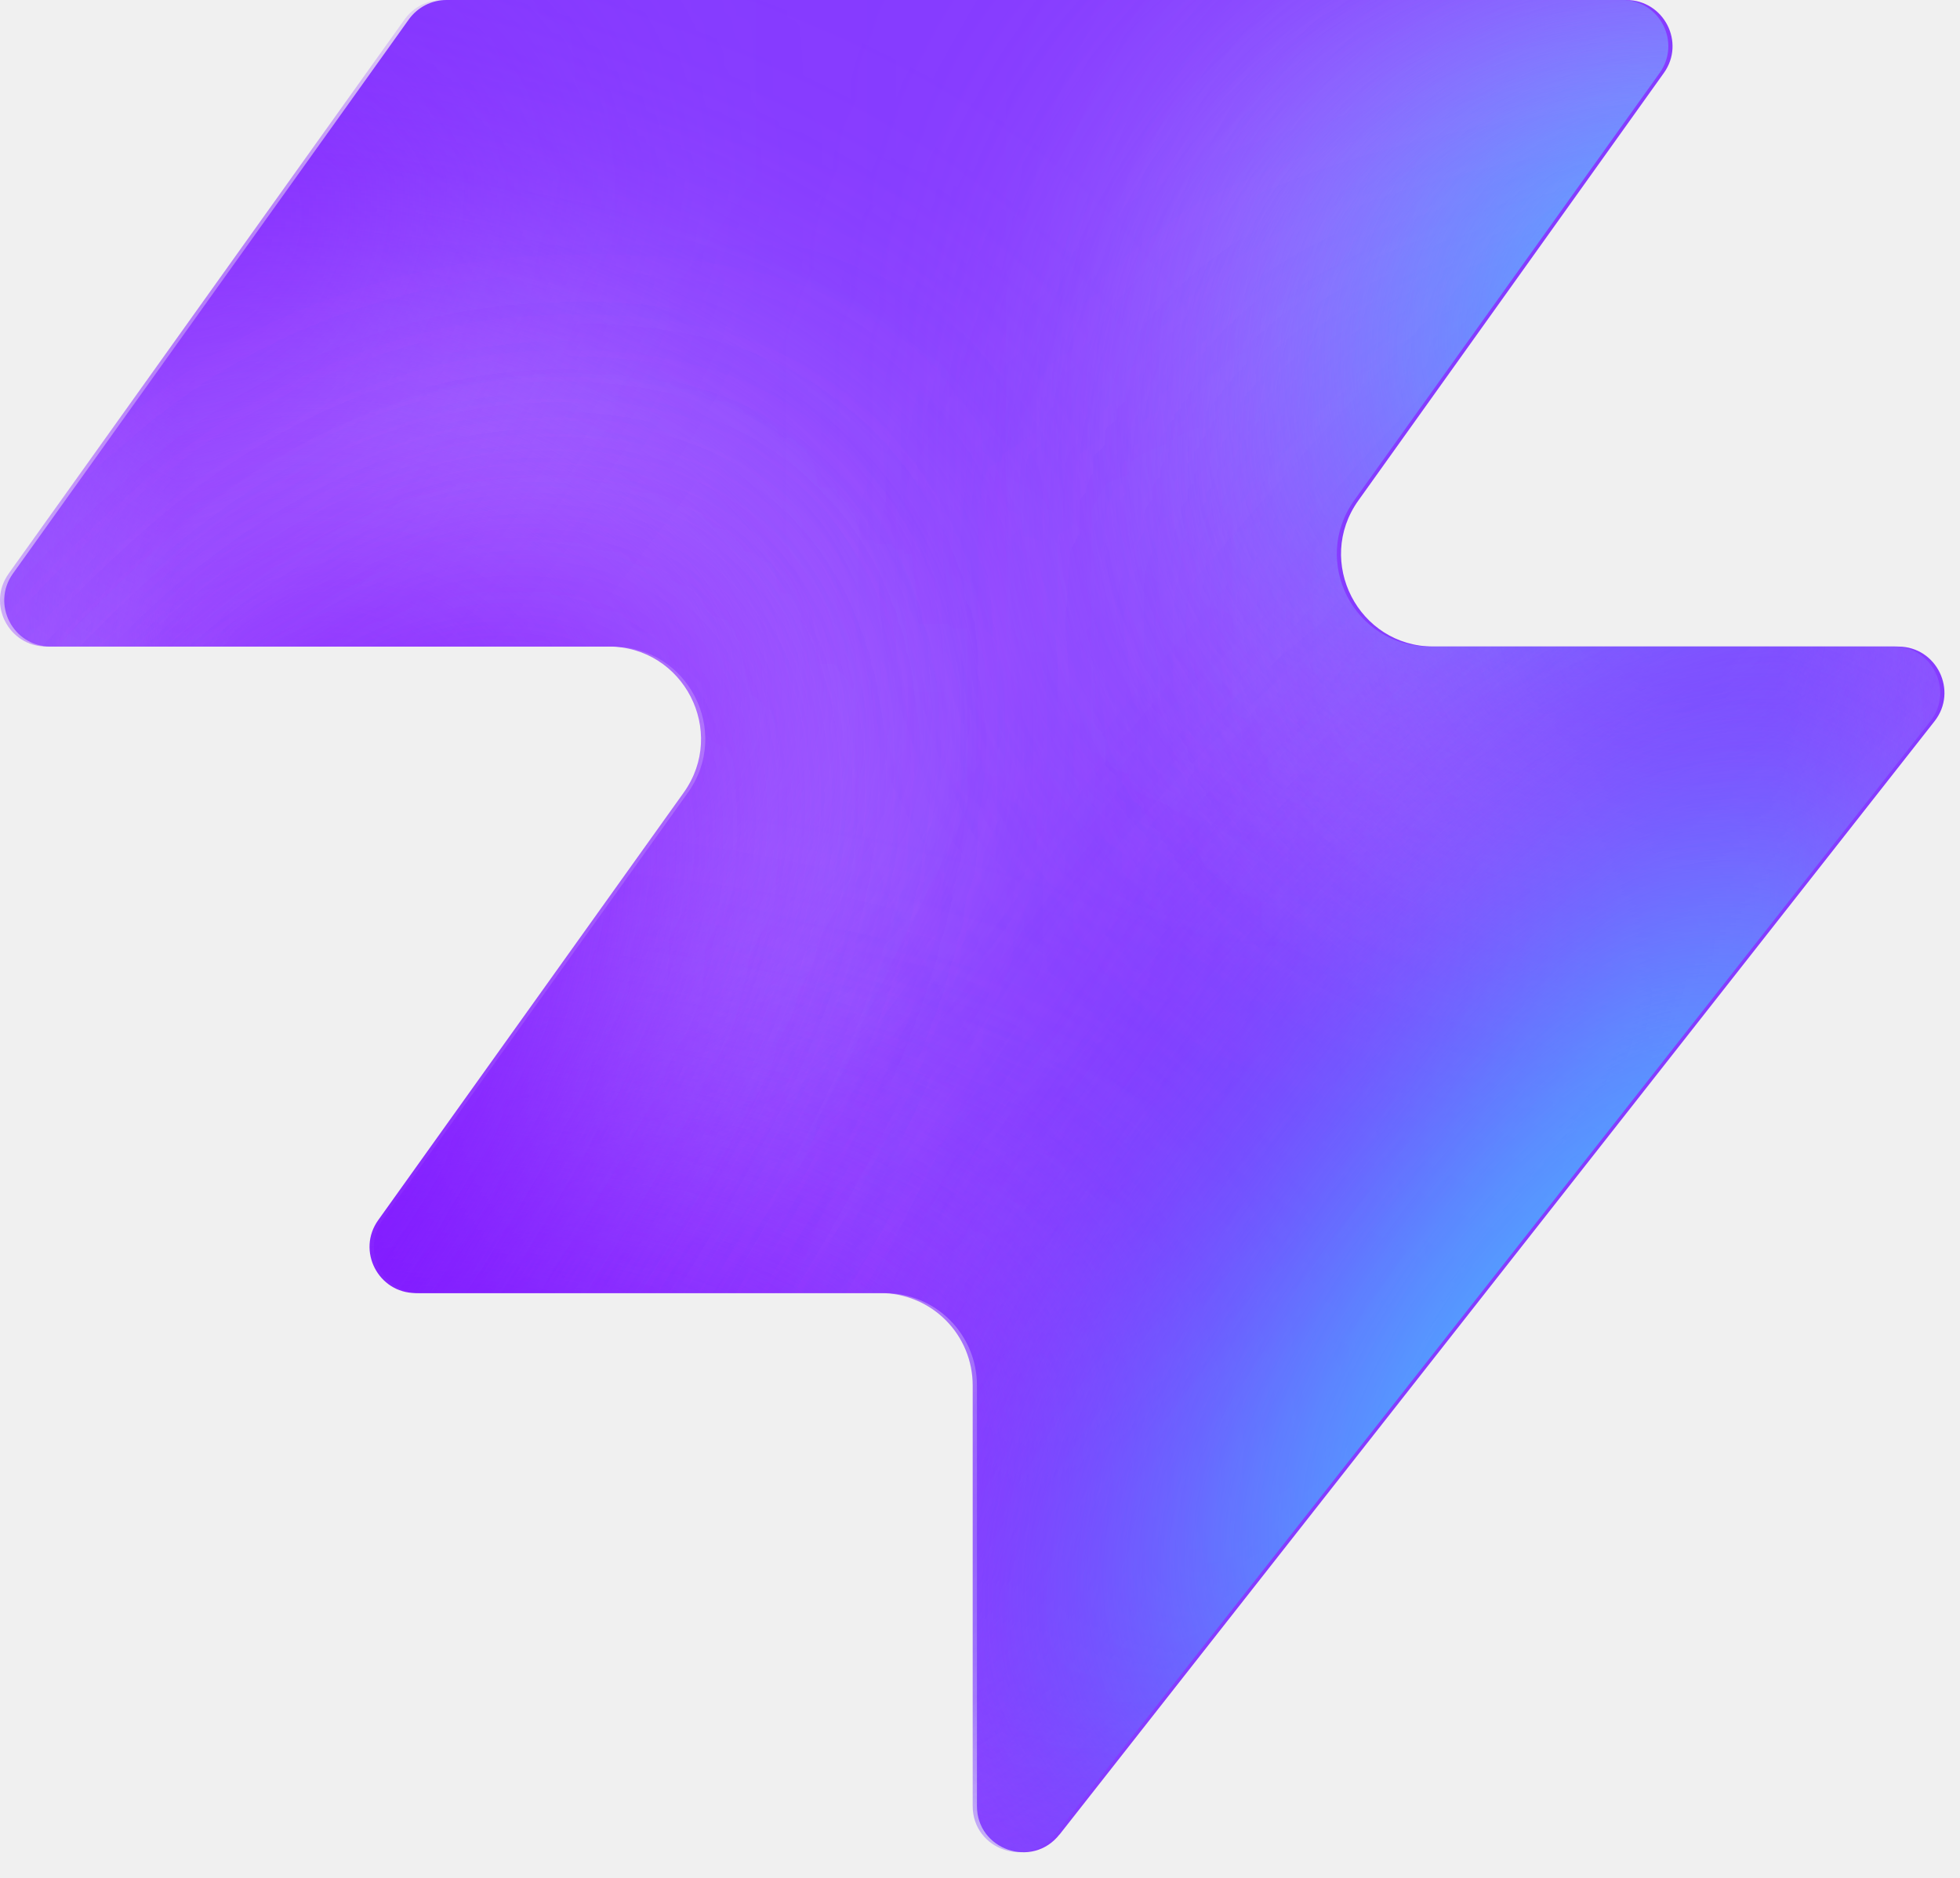
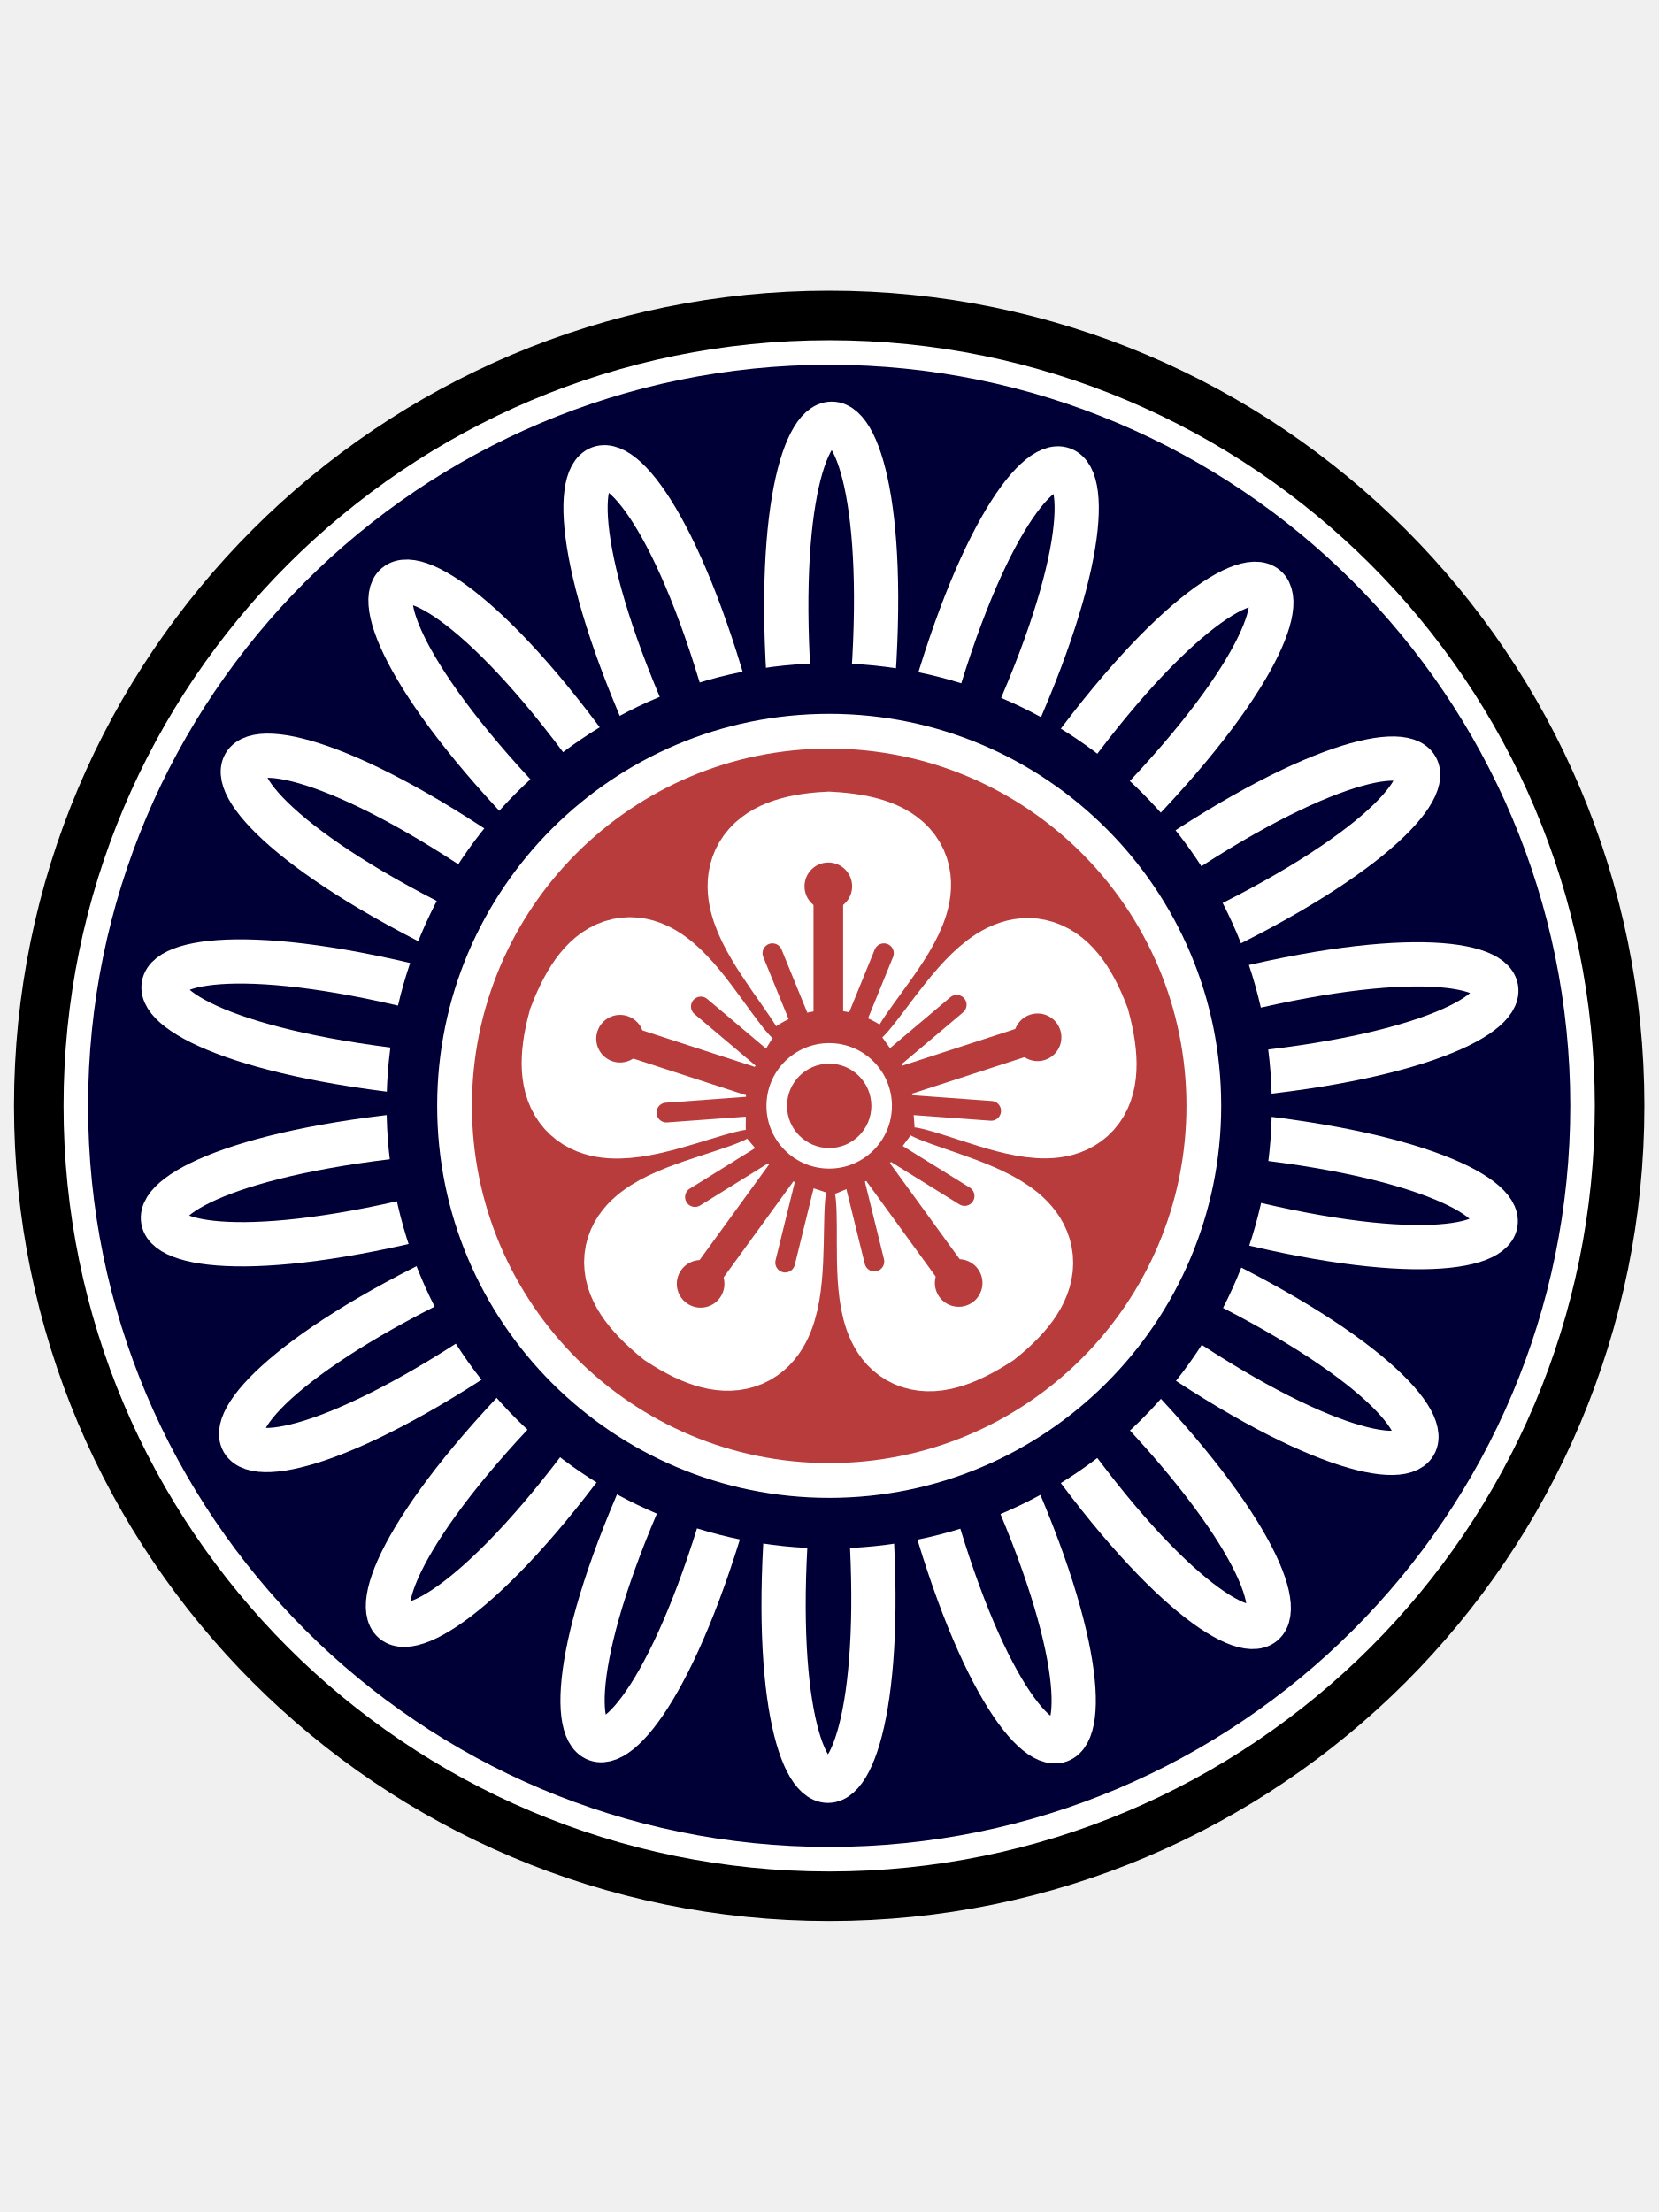
- <svg xmlns="http://www.w3.org/2000/svg" width="48" height="46" fill="none" viewBox="0 0 48 46">
-   <path fill="#863bff" d="M25.946 44.938c-.664.845-2.021.375-2.021-.698V33.937a2.26 2.26 0 0 0-2.262-2.262H10.287c-.92 0-1.456-1.04-.92-1.788l7.48-10.471c1.07-1.497 0-3.578-1.842-3.578H1.237c-.92 0-1.456-1.04-.92-1.788L10.013.474c.214-.297.556-.474.92-.474h28.894c.92 0 1.456 1.04.92 1.788l-7.48 10.471c-1.07 1.498 0 3.579 1.842 3.579h11.377c.943 0 1.473 1.088.89 1.83L25.947 44.94z" style="fill:#863bff;fill:color(display-p3 .525 .23 1);fill-opacity:1" />
-   <mask id="a" width="48" height="46" x="0" y="0" maskUnits="userSpaceOnUse" style="mask-type:alpha">
-     <path fill="#000" d="M25.842 44.938c-.664.844-2.021.375-2.021-.698V33.937a2.26 2.26 0 0 0-2.262-2.262H10.183c-.92 0-1.456-1.04-.92-1.788l7.48-10.471c1.07-1.498 0-3.579-1.842-3.579H1.133c-.92 0-1.456-1.04-.92-1.787L9.91.473c.214-.297.556-.474.92-.474h28.894c.92 0 1.456 1.04.92 1.788l-7.48 10.471c-1.07 1.498 0 3.578 1.842 3.578h11.377c.943 0 1.473 1.088.89 1.832L25.843 44.94z" style="fill:#000;fill-opacity:1" />
-   </mask>
-   <g mask="url(#a)">
-     <g filter="url(#b)">
-       <ellipse cx="5.508" cy="14.704" fill="#ede6ff" rx="5.508" ry="14.704" style="fill:#ede6ff;fill:color(display-p3 .927 .903 1);fill-opacity:1" transform="matrix(.00324 1 1 -.00324 -4.47 31.516)" />
-     </g>
-     <g filter="url(#c)">
-       <ellipse cx="10.399" cy="29.851" fill="#ede6ff" rx="10.399" ry="29.851" style="fill:#ede6ff;fill:color(display-p3 .927 .903 1);fill-opacity:1" transform="matrix(.00324 1 1 -.00324 -39.328 7.883)" />
-     </g>
-     <g filter="url(#d)">
-       <ellipse cx="5.508" cy="30.487" fill="#7e14ff" rx="5.508" ry="30.487" style="fill:#7e14ff;fill:color(display-p3 .492 .077 1);fill-opacity:1" transform="rotate(89.814 -25.913 -14.639)scale(1 -1)" />
-     </g>
-     <g filter="url(#e)">
-       <ellipse cx="5.508" cy="30.599" fill="#7e14ff" rx="5.508" ry="30.599" style="fill:#7e14ff;fill:color(display-p3 .492 .077 1);fill-opacity:1" transform="rotate(89.814 -32.644 -3.334)scale(1 -1)" />
-     </g>
-     <g filter="url(#f)">
-       <ellipse cx="5.508" cy="30.599" fill="#7e14ff" rx="5.508" ry="30.599" style="fill:#7e14ff;fill:color(display-p3 .492 .077 1);fill-opacity:1" transform="matrix(.00324 1 1 -.00324 -34.34 30.47)" />
-     </g>
-     <g filter="url(#g)">
-       <ellipse cx="14.072" cy="22.078" fill="#ede6ff" rx="14.072" ry="22.078" style="fill:#ede6ff;fill:color(display-p3 .927 .903 1);fill-opacity:1" transform="rotate(93.35 24.506 48.493)scale(-1 1)" />
-     </g>
-     <g filter="url(#h)">
-       <ellipse cx="3.47" cy="21.501" fill="#7e14ff" rx="3.47" ry="21.501" style="fill:#7e14ff;fill:color(display-p3 .492 .077 1);fill-opacity:1" transform="rotate(89.009 28.708 47.59)scale(-1 1)" />
-     </g>
-     <g filter="url(#i)">
-       <ellipse cx="3.47" cy="21.501" fill="#7e14ff" rx="3.47" ry="21.501" style="fill:#7e14ff;fill:color(display-p3 .492 .077 1);fill-opacity:1" transform="rotate(89.009 28.708 47.59)scale(-1 1)" />
-     </g>
-     <g filter="url(#j)">
-       <ellipse cx=".387" cy="8.972" fill="#7e14ff" rx="4.407" ry="29.108" style="fill:#7e14ff;fill:color(display-p3 .492 .077 1);fill-opacity:1" transform="rotate(39.51 .387 8.972)" />
-     </g>
-     <g filter="url(#k)">
-       <ellipse cx="47.523" cy="-6.092" fill="#7e14ff" rx="4.407" ry="29.108" style="fill:#7e14ff;fill:color(display-p3 .492 .077 1);fill-opacity:1" transform="rotate(37.892 47.523 -6.092)" />
-     </g>
-     <g filter="url(#l)">
-       <ellipse cx="41.412" cy="6.333" fill="#47bfff" rx="5.971" ry="9.665" style="fill:#47bfff;fill:color(display-p3 .28 .748 1);fill-opacity:1" transform="rotate(37.892 41.412 6.333)" />
-     </g>
-     <g filter="url(#m)">
-       <ellipse cx="-1.879" cy="38.332" fill="#7e14ff" rx="4.407" ry="29.108" style="fill:#7e14ff;fill:color(display-p3 .492 .077 1);fill-opacity:1" transform="rotate(37.892 -1.88 38.332)" />
-     </g>
-     <g filter="url(#n)">
-       <ellipse cx="-1.879" cy="38.332" fill="#7e14ff" rx="4.407" ry="29.108" style="fill:#7e14ff;fill:color(display-p3 .492 .077 1);fill-opacity:1" transform="rotate(37.892 -1.88 38.332)" />
-     </g>
-     <g filter="url(#o)">
-       <ellipse cx="35.651" cy="29.907" fill="#7e14ff" rx="4.407" ry="29.108" style="fill:#7e14ff;fill:color(display-p3 .492 .077 1);fill-opacity:1" transform="rotate(37.892 35.651 29.907)" />
-     </g>
-     <g filter="url(#p)">
-       <ellipse cx="38.418" cy="32.4" fill="#47bfff" rx="5.971" ry="15.297" style="fill:#47bfff;fill:color(display-p3 .28 .748 1);fill-opacity:1" transform="rotate(37.892 38.418 32.4)" />
+ <svg xmlns="http://www.w3.org/2000/svg" xmlns:ns1="http://www.openswatchbook.org/uri/2009/osb" xmlns:xlink="http://www.w3.org/1999/xlink" width="300" height="400" viewBox="0 0 300 400" id="svg2" version="1.1">
+   <defs id="defs4">
+     <linearGradient id="linearGradient10055" ns1:paint="solid">
+       <stop style="stop-color:#000000;stop-opacity:1;" offset="0" id="stop10057" />
+     </linearGradient>
+     <marker orient="auto" refY="0" refX="0" id="Arrow1Lstart" style="overflow:visible">
+       <path id="path4978" d="M 0,0 5,-5 -12.5,0 5,5 0,0 Z" style="fill:#000000;fill-opacity:1;fill-rule:evenodd;stroke:#ff5c00;stroke-width:1pt;stroke-opacity:1" transform="matrix(0.8,0,0,0.8,10,0)" />
+     </marker>
+     <clipPath clipPathUnits="userSpaceOnUse" id="clipPath4243">
+       <circle style="opacity:1;fill:#000000;fill-opacity:0.297;fill-rule:nonzero;stroke:#000000;stroke-width:19.133;stroke-linecap:butt;stroke-linejoin:round;stroke-miterlimit:4;stroke-dasharray:none;stroke-dashoffset:0;stroke-opacity:1" id="circle4245" cx="-264.66" cy="-198.207" r="293.954" />
+     </clipPath>
+     <clipPath clipPathUnits="userSpaceOnUse" id="clipPath7847">
+       <ellipse style="opacity:1;fill:#822600;fill-opacity:1;fill-rule:nonzero;stroke:none;stroke-width:12;stroke-linecap:round;stroke-linejoin:round;stroke-miterlimit:4;stroke-dasharray:none;stroke-dashoffset:0;stroke-opacity:1" id="ellipse7849" cx="394" cy="552.362" rx="349.495" ry="216" />
+     </clipPath>
+     <clipPath clipPathUnits="userSpaceOnUse" id="clipPath4243-1">
+       <circle style="opacity:1;fill:#000000;fill-opacity:0.297;fill-rule:nonzero;stroke:#000000;stroke-width:19.133;stroke-linecap:butt;stroke-linejoin:round;stroke-miterlimit:4;stroke-dasharray:none;stroke-dashoffset:0;stroke-opacity:1" id="circle4245-4" cx="-264.66" cy="-198.207" r="293.954" />
+     </clipPath>
+     <clipPath clipPathUnits="userSpaceOnUse" id="clipPath7876">
+       <circle style="opacity:1;fill:#000000;fill-opacity:0.297;fill-rule:nonzero;stroke:#000000;stroke-width:19.133;stroke-linecap:butt;stroke-linejoin:round;stroke-miterlimit:4;stroke-dasharray:none;stroke-dashoffset:0;stroke-opacity:1" id="circle7878" cx="-264.66" cy="-198.207" r="293.954" />
+     </clipPath>
+     <clipPath clipPathUnits="userSpaceOnUse" id="clipPath14693">
+       <rect style="opacity:1;fill:#a53c3c;fill-opacity:1;fill-rule:nonzero;stroke:none;stroke-width:8;stroke-linecap:round;stroke-linejoin:round;stroke-miterlimit:4;stroke-dasharray:none;stroke-dashoffset:0;stroke-opacity:1" id="rect14695" width="131.784" height="168.821" x="-332.596" y="383.498" rx="1.255" ry="3.751" transform="matrix(0.9993908,-0.03489951,0.03489951,0.9993908,0,0)" />
+     </clipPath>
+     <clipPath clipPathUnits="userSpaceOnUse" id="clipPath14952">
+       <ellipse style="opacity:1;fill:#a53c3c;fill-opacity:1;fill-rule:nonzero;stroke:none;stroke-width:7;stroke-linecap:round;stroke-linejoin:round;stroke-miterlimit:4;stroke-dasharray:none;stroke-dashoffset:0;stroke-opacity:1" id="ellipse14954" cx="-271.344" cy="647.256" rx="69.057" ry="116.911" transform="matrix(0.9993908,-0.03489951,0.03489951,0.9993908,0,0)" />
+     </clipPath>
+     <pattern y="0" x="0" height="6" width="6" patternUnits="userSpaceOnUse" id="EMFhbasepattern" />
+   </defs>
+   <g id="layer1" transform="translate(0,-652.3622)">
+     <g id="g6641" transform="matrix(0.8933235,0,0,0.8933235,-207.3865,341.0307)">
+       <circle r="160" cy="572.362" cx="400" id="path5446" style="opacity:1;fill:#ffffff;fill-opacity:1;fill-rule:nonzero;stroke:#000000;stroke-width:10.033;stroke-linecap:butt;stroke-linejoin:round;stroke-miterlimit:4;stroke-dasharray:none;stroke-dashoffset:0;stroke-opacity:1" />
+       <circle r="145" cy="572.362" cx="400" id="path5448" style="opacity:1;fill:#000037;fill-opacity:1;fill-rule:nonzero;stroke:#000037;stroke-width:10.033;stroke-linecap:butt;stroke-linejoin:round;stroke-miterlimit:4;stroke-dasharray:none;stroke-dashoffset:0;stroke-opacity:1" />
+       <g transform="translate(0.3535534,0)" id="g5971">
+         <path style="fill:none;fill-rule:evenodd;stroke:#ffffff;stroke-width:8.955;stroke-linecap:round;stroke-linejoin:miter;stroke-miterlimit:4;stroke-dasharray:none;stroke-opacity:1" d="m 392.327,496.481 c -8.272,-82.935 24.083,-82.939 15.287,0" id="path5460" />
+         <g id="g5914" transform="translate(-31,-64.5)">
+           <use height="100%" width="100%" id="use5880" transform="matrix(0.9396926,0.3420201,-0.3420201,0.9396926,250.3918,-36.96823)" xlink:href="#path5460" y="0" x="0" />
+           <use height="100%" width="100%" id="use5882" transform="matrix(0.7660444,0.6427876,-0.6427876,0.7660444,491.6243,-58.03153)" xlink:href="#path5460" y="0" x="0" />
+           <use height="100%" width="100%" id="use5884" transform="matrix(0.5,0.8660254,-0.8660254,0.5,725.5127,4.681811)" xlink:href="#path5460" y="0" x="0" />
+           <use height="100%" width="100%" id="use5886" transform="matrix(0.1736482,0.9848077,-0.9848077,0.1736482,923.8467,143.6076)" xlink:href="#path5460" y="0" x="0" />
+           <use height="100%" width="100%" id="use5888" transform="matrix(-0.1736482,0.9848077,-0.9848077,-0.1736482,1062.704,341.9894)" xlink:href="#path5460" y="0" x="0" />
+           <use height="100%" width="100%" id="use5890" transform="matrix(-0.5,0.8660254,-0.8660254,-0.5,1125.337,575.8994)" xlink:href="#path5460" y="0" x="0" />
+           <use height="100%" width="100%" id="use5892" transform="matrix(-0.7660444,0.6427876,-0.6427876,-0.7660444,1104.191,817.1246)" xlink:href="#path5460" y="0" x="0" />
+           <use height="100%" width="100%" id="use5894" transform="matrix(-0.9396926,0.3420201,-0.3420201,-0.9396926,1001.816,1036.57)" xlink:href="#path5460" y="0" x="0" />
+           <use height="100%" width="100%" id="use5896" transform="matrix(-1,0,0,-1,830.5604,1207.766)" xlink:href="#path5460" y="0" x="0" />
+           <use height="100%" width="100%" id="use5898" transform="matrix(-0.9396926,-0.3420201,0.3420201,-0.9396926,611.0801,1310.066)" xlink:href="#path5460" y="0" x="0" />
+           <use height="100%" width="100%" id="use5900" transform="matrix(-0.7660444,-0.6427876,0.6427876,-0.7660444,369.8477,1331.129)" xlink:href="#path5460" y="0" x="0" />
+           <use height="100%" width="100%" id="use5902" transform="matrix(-0.5,-0.8660254,0.8660254,-0.5,135.9593,1268.416)" xlink:href="#path5460" y="0" x="0" />
+           <use height="100%" width="100%" id="use5904" transform="matrix(-0.1736482,-0.9848077,0.9848077,-0.1736482,-62.37476,1129.49)" xlink:href="#path5460" y="0" x="0" />
+           <use height="100%" width="100%" id="use5906" transform="matrix(0.1736482,-0.9848077,0.9848077,0.1736482,-201.2323,931.1081)" xlink:href="#path5460" y="0" x="0" />
+           <use height="100%" width="100%" id="use5908" transform="matrix(0.5,-0.8660254,0.8660254,0.5,-263.8652,697.1981)" xlink:href="#path5460" y="0" x="0" />
+           <use height="100%" width="100%" id="use5910" transform="matrix(0.7660444,-0.6427876,0.6427876,0.7660444,-242.7189,455.9729)" xlink:href="#path5460" y="0" x="0" />
+           <use height="100%" width="100%" id="use5912" transform="matrix(0.9396926,-0.3420201,0.3420201,0.9396926,-140.3441,236.5278)" xlink:href="#path5460" y="0" x="0" />
+         </g>
+       </g>
+       <circle r="84.474" cy="572.362" cx="400" id="path5454" style="opacity:1;fill:#ffffff;fill-opacity:1;fill-rule:nonzero;stroke:#000037;stroke-width:10.24;stroke-linecap:butt;stroke-linejoin:round;stroke-miterlimit:4;stroke-dasharray:none;stroke-dashoffset:0;stroke-opacity:1" />
+       <circle r="72.315" cy="572.362" cx="400" id="path5992" style="opacity:1;fill:#b93c3c;fill-opacity:1;fill-rule:nonzero;stroke:none;stroke-width:12;stroke-linecap:round;stroke-linejoin:round;stroke-miterlimit:4;stroke-dasharray:none;stroke-dashoffset:0;stroke-opacity:1" />
+       <g transform="translate(-0.1767767,0.08838835)" id="g6038">
+         <path style="fill:none;fill-rule:evenodd;stroke:#ffffff;stroke-width:23.11;stroke-linecap:butt;stroke-linejoin:miter;stroke-miterlimit:4;stroke-dasharray:none;stroke-opacity:1" d="m 401.332,554.245 c -3.145,-9.94 -29.568,-32.568 -1.222,-34.015 29.37,1.601 0.871,23.529 -1.719,34.178" id="path5994" />
+         <path style="fill:none;fill-rule:evenodd;stroke:#b93c3c;stroke-width:6;stroke-linecap:round;stroke-linejoin:round;stroke-miterlimit:4;stroke-dasharray:none;stroke-opacity:1" d="m 400,555.191 0,-25.658" id="path6018" />
+         <circle style="opacity:1;fill:#b93c3c;fill-opacity:1;fill-rule:nonzero;stroke:none;stroke-width:3;stroke-linecap:round;stroke-linejoin:round;stroke-miterlimit:4;stroke-dasharray:none;stroke-dashoffset:0;stroke-opacity:1" id="path6028" cx="400" cy="527.834" r="4.819" />
+         <path style="fill:none;fill-rule:evenodd;stroke:#b93c3c;stroke-width:4;stroke-linecap:round;stroke-linejoin:miter;stroke-miterlimit:4;stroke-dasharray:none;stroke-opacity:1" d="m 404.688,557.487 6.565,-16.11" id="path6030" />
+         <use x="0" y="0" xlink:href="#path6030" id="use6032" width="100%" height="100%" transform="matrix(-1,0,0,1,799.9375,0)" />
+       </g>
+       <circle r="16.035" cy="572.362" cx="400" id="path6010" style="opacity:1;fill:#ffffff;fill-opacity:1;fill-rule:nonzero;stroke:#b93c3c;stroke-width:6.67;stroke-linecap:round;stroke-linejoin:round;stroke-miterlimit:4;stroke-dasharray:none;stroke-dashoffset:0;stroke-opacity:1" />
+       <circle r="8.537" cy="572.362" cx="400" id="path6016" style="opacity:1;fill:#b93c3c;fill-opacity:1;fill-rule:nonzero;stroke:none;stroke-width:6;stroke-linecap:round;stroke-linejoin:round;stroke-miterlimit:4;stroke-dasharray:none;stroke-dashoffset:0;stroke-opacity:1" />
+       <use height="100%" width="100%" transform="matrix(0.309017,-0.9510565,0.9510565,0.309017,-267.9708,775.8868)" id="use6047" xlink:href="#g6038" y="0" x="0" />
+       <use height="100%" width="100%" transform="matrix(0.309017,-0.9510565,0.9510565,0.309017,-267.9708,775.8868)" id="use6049" xlink:href="#use6047" y="0" x="0" />
+       <use height="100%" width="100%" transform="matrix(0.309017,-0.9510565,0.9510565,0.309017,-267.9708,775.8868)" id="use6051" xlink:href="#use6049" y="0" x="0" />
+       <use height="100%" width="100%" transform="matrix(0.309017,-0.9510565,0.9510565,0.309017,-267.9708,775.8868)" id="use6053" xlink:href="#use6051" y="0" x="0" />
    </g>
  </g>
-   <defs>
-     <filter id="b" width="60.045" height="41.654" x="-19.77" y="16.149" color-interpolation-filters="sRGB" filterUnits="userSpaceOnUse">
-       <feFlood flood-opacity="0" result="BackgroundImageFix" />
-       <feBlend in="SourceGraphic" in2="BackgroundImageFix" result="shape" />
-       <feGaussianBlur result="effect1_foregroundBlur_2002_17158" stdDeviation="7.659" />
-     </filter>
-     <filter id="c" width="90.34" height="51.437" x="-54.613" y="-7.533" color-interpolation-filters="sRGB" filterUnits="userSpaceOnUse">
-       <feFlood flood-opacity="0" result="BackgroundImageFix" />
-       <feBlend in="SourceGraphic" in2="BackgroundImageFix" result="shape" />
-       <feGaussianBlur result="effect1_foregroundBlur_2002_17158" stdDeviation="7.659" />
-     </filter>
-     <filter id="d" width="79.355" height="29.4" x="-49.64" y="2.03" color-interpolation-filters="sRGB" filterUnits="userSpaceOnUse">
-       <feFlood flood-opacity="0" result="BackgroundImageFix" />
-       <feBlend in="SourceGraphic" in2="BackgroundImageFix" result="shape" />
-       <feGaussianBlur result="effect1_foregroundBlur_2002_17158" stdDeviation="4.596" />
-     </filter>
-     <filter id="e" width="79.579" height="29.4" x="-45.045" y="20.029" color-interpolation-filters="sRGB" filterUnits="userSpaceOnUse">
-       <feFlood flood-opacity="0" result="BackgroundImageFix" />
-       <feBlend in="SourceGraphic" in2="BackgroundImageFix" result="shape" />
-       <feGaussianBlur result="effect1_foregroundBlur_2002_17158" stdDeviation="4.596" />
-     </filter>
-     <filter id="f" width="79.579" height="29.4" x="-43.513" y="21.178" color-interpolation-filters="sRGB" filterUnits="userSpaceOnUse">
-       <feFlood flood-opacity="0" result="BackgroundImageFix" />
-       <feBlend in="SourceGraphic" in2="BackgroundImageFix" result="shape" />
-       <feGaussianBlur result="effect1_foregroundBlur_2002_17158" stdDeviation="4.596" />
-     </filter>
-     <filter id="g" width="74.749" height="58.852" x="15.756" y="-17.901" color-interpolation-filters="sRGB" filterUnits="userSpaceOnUse">
-       <feFlood flood-opacity="0" result="BackgroundImageFix" />
-       <feBlend in="SourceGraphic" in2="BackgroundImageFix" result="shape" />
-       <feGaussianBlur result="effect1_foregroundBlur_2002_17158" stdDeviation="7.659" />
-     </filter>
-     <filter id="h" width="61.377" height="25.362" x="23.548" y="2.284" color-interpolation-filters="sRGB" filterUnits="userSpaceOnUse">
-       <feFlood flood-opacity="0" result="BackgroundImageFix" />
-       <feBlend in="SourceGraphic" in2="BackgroundImageFix" result="shape" />
-       <feGaussianBlur result="effect1_foregroundBlur_2002_17158" stdDeviation="4.596" />
-     </filter>
-     <filter id="i" width="61.377" height="25.362" x="23.548" y="2.284" color-interpolation-filters="sRGB" filterUnits="userSpaceOnUse">
-       <feFlood flood-opacity="0" result="BackgroundImageFix" />
-       <feBlend in="SourceGraphic" in2="BackgroundImageFix" result="shape" />
-       <feGaussianBlur result="effect1_foregroundBlur_2002_17158" stdDeviation="4.596" />
-     </filter>
-     <filter id="j" width="56.045" height="63.649" x="-27.636" y="-22.853" color-interpolation-filters="sRGB" filterUnits="userSpaceOnUse">
-       <feFlood flood-opacity="0" result="BackgroundImageFix" />
-       <feBlend in="SourceGraphic" in2="BackgroundImageFix" result="shape" />
-       <feGaussianBlur result="effect1_foregroundBlur_2002_17158" stdDeviation="4.596" />
-     </filter>
-     <filter id="k" width="54.814" height="64.646" x="20.116" y="-38.415" color-interpolation-filters="sRGB" filterUnits="userSpaceOnUse">
-       <feFlood flood-opacity="0" result="BackgroundImageFix" />
-       <feBlend in="SourceGraphic" in2="BackgroundImageFix" result="shape" />
-       <feGaussianBlur result="effect1_foregroundBlur_2002_17158" stdDeviation="4.596" />
-     </filter>
-     <filter id="l" width="33.541" height="35.313" x="24.641" y="-11.323" color-interpolation-filters="sRGB" filterUnits="userSpaceOnUse">
-       <feFlood flood-opacity="0" result="BackgroundImageFix" />
-       <feBlend in="SourceGraphic" in2="BackgroundImageFix" result="shape" />
-       <feGaussianBlur result="effect1_foregroundBlur_2002_17158" stdDeviation="4.596" />
-     </filter>
-     <filter id="m" width="54.814" height="64.646" x="-29.286" y="6.009" color-interpolation-filters="sRGB" filterUnits="userSpaceOnUse">
-       <feFlood flood-opacity="0" result="BackgroundImageFix" />
-       <feBlend in="SourceGraphic" in2="BackgroundImageFix" result="shape" />
-       <feGaussianBlur result="effect1_foregroundBlur_2002_17158" stdDeviation="4.596" />
-     </filter>
-     <filter id="n" width="54.814" height="64.646" x="-29.286" y="6.009" color-interpolation-filters="sRGB" filterUnits="userSpaceOnUse">
-       <feFlood flood-opacity="0" result="BackgroundImageFix" />
-       <feBlend in="SourceGraphic" in2="BackgroundImageFix" result="shape" />
-       <feGaussianBlur result="effect1_foregroundBlur_2002_17158" stdDeviation="4.596" />
-     </filter>
-     <filter id="o" width="54.814" height="64.646" x="8.244" y="-2.416" color-interpolation-filters="sRGB" filterUnits="userSpaceOnUse">
-       <feFlood flood-opacity="0" result="BackgroundImageFix" />
-       <feBlend in="SourceGraphic" in2="BackgroundImageFix" result="shape" />
-       <feGaussianBlur result="effect1_foregroundBlur_2002_17158" stdDeviation="4.596" />
-     </filter>
-     <filter id="p" width="39.409" height="43.623" x="18.713" y="10.588" color-interpolation-filters="sRGB" filterUnits="userSpaceOnUse">
-       <feFlood flood-opacity="0" result="BackgroundImageFix" />
-       <feBlend in="SourceGraphic" in2="BackgroundImageFix" result="shape" />
-       <feGaussianBlur result="effect1_foregroundBlur_2002_17158" stdDeviation="4.596" />
-     </filter>
-   </defs>
</svg>
